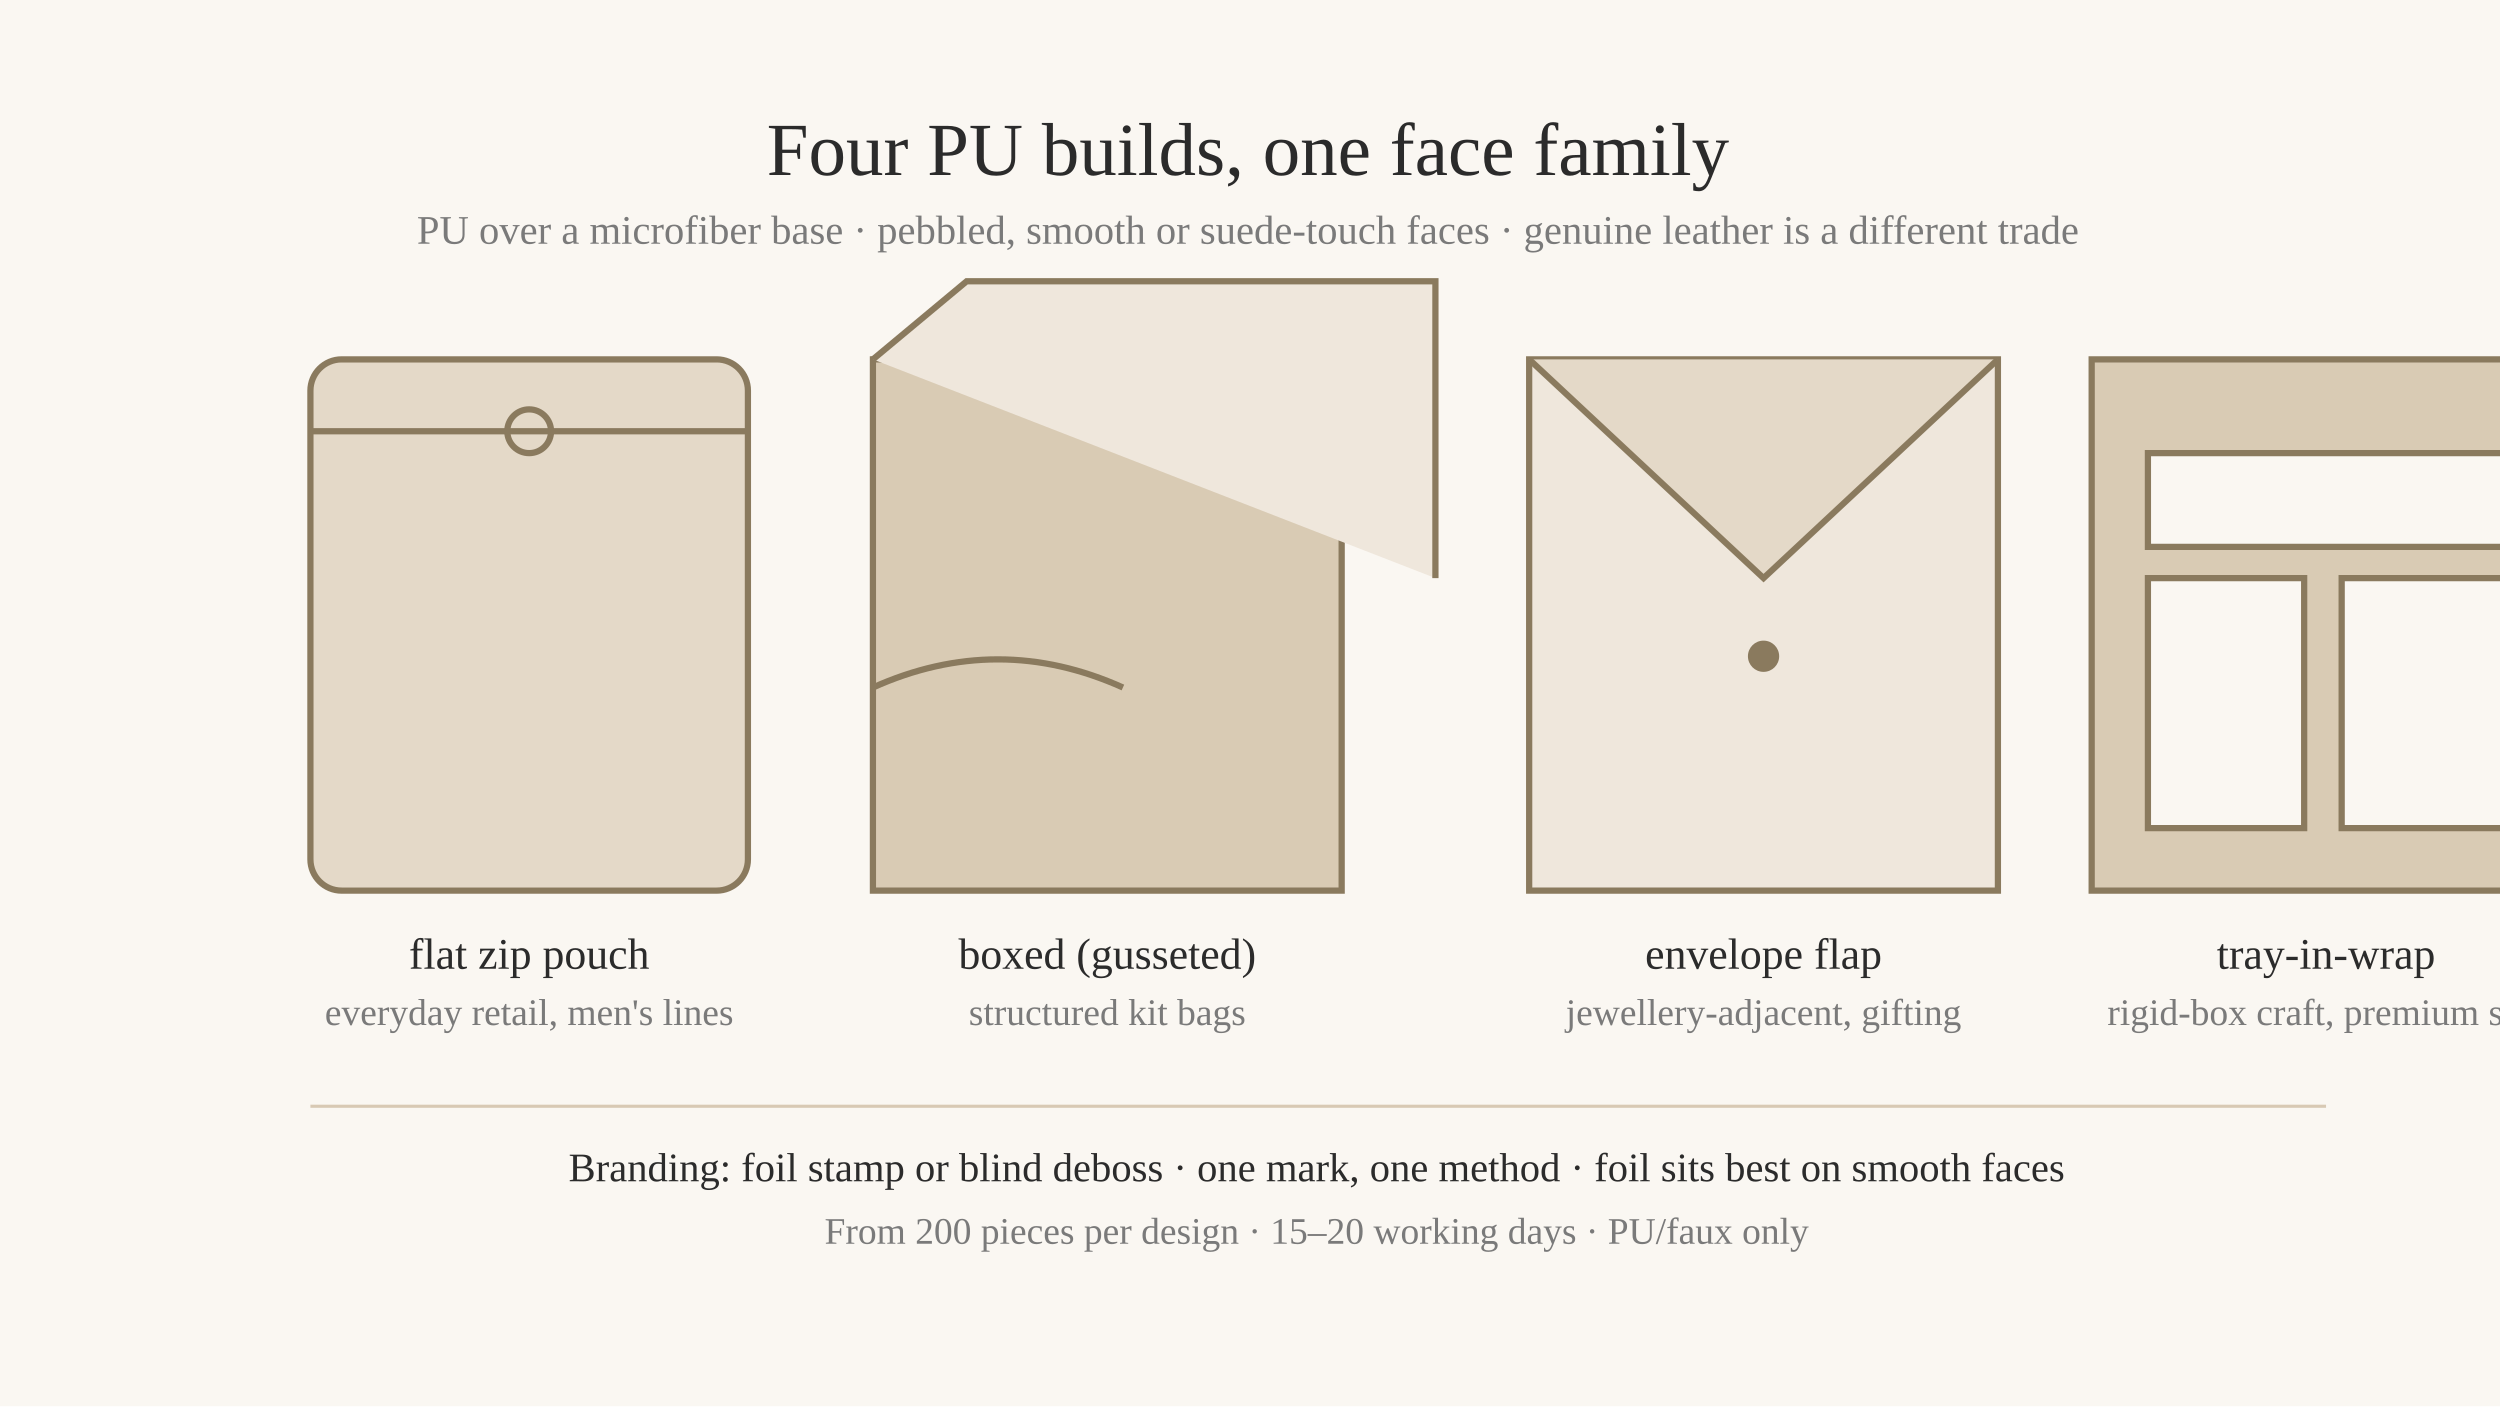
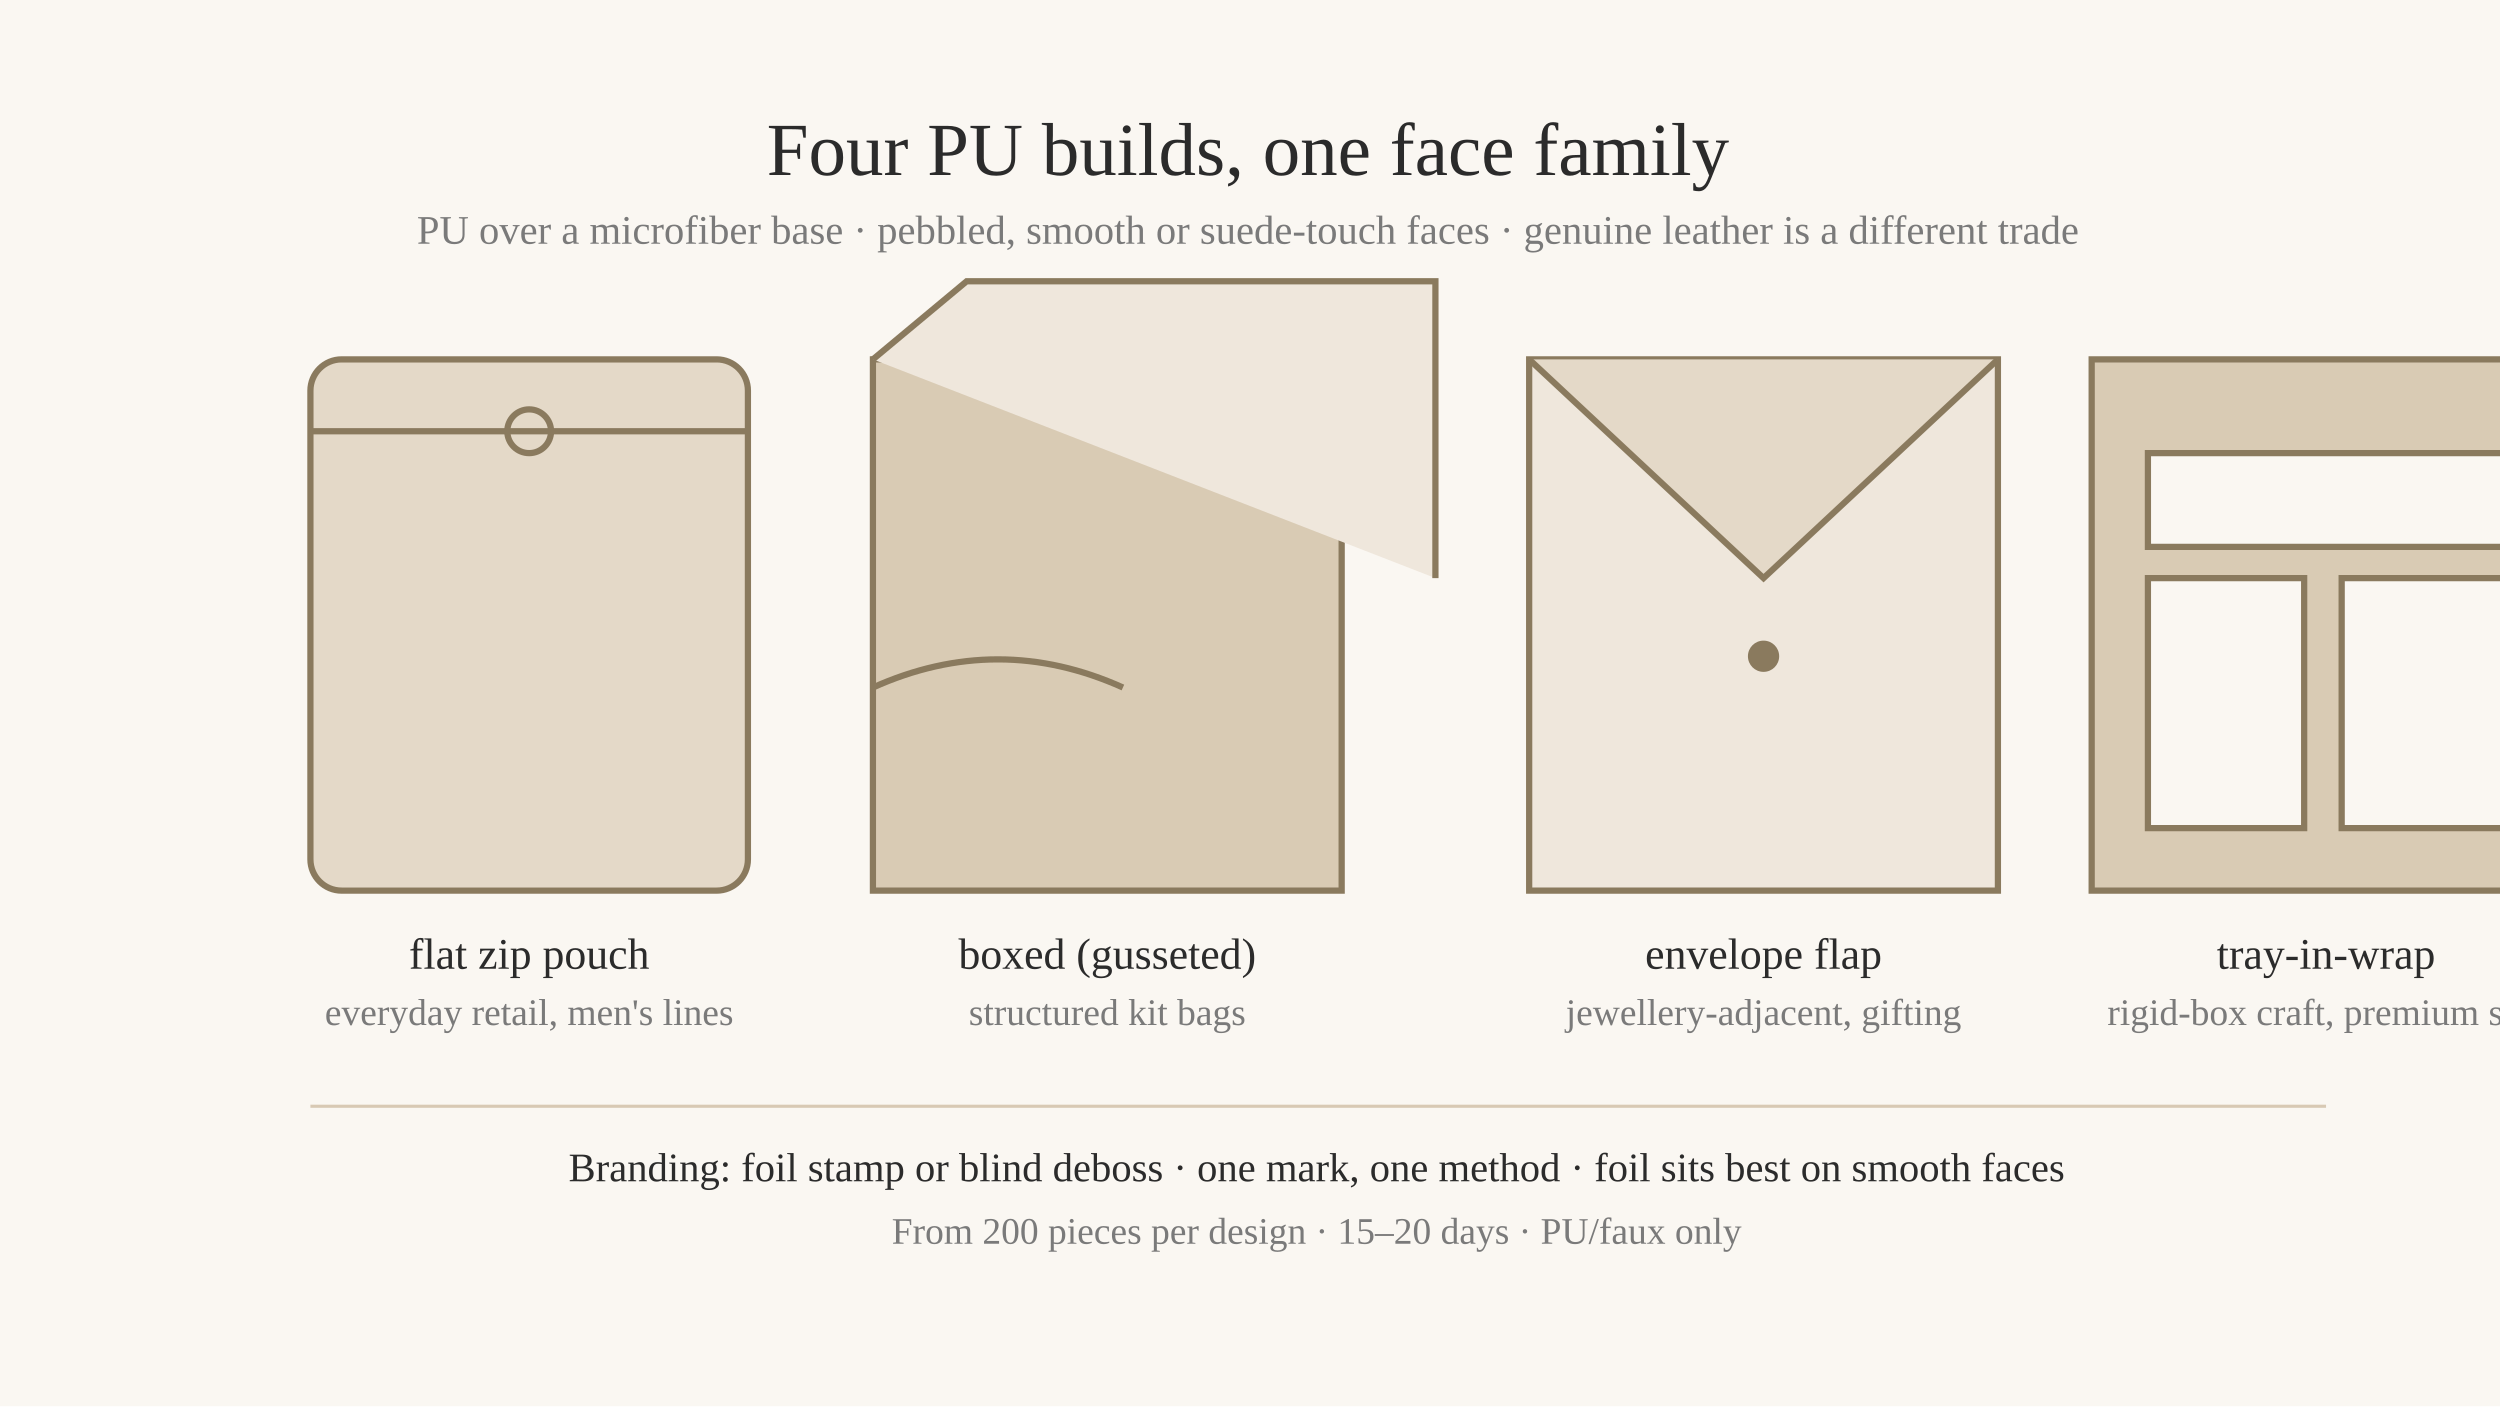
<svg xmlns="http://www.w3.org/2000/svg" viewBox="0 0 1200 675" width="1200" height="675" role="img">
  <rect width="1200" height="675" fill="#FAF7F2" />
  <g transform="translate(74 30) scale(1.5)">
    <rect width="700" height="410" fill="#FAF7F2" />
    <text x="350" y="36" text-anchor="middle" font-size="24" fill="#2B2B2B">Four PU builds, one face family</text>
    <text x="350" y="58" text-anchor="middle" font-size="13" fill="#7A7A7A">PU over a microfiber base · pebbled, smooth or suede-touch faces · genuine leather is a different trade</text>
    <rect x="50" y="95" width="140" height="170" rx="10" fill="#E4D9C8" stroke="#8A7A5E" stroke-width="2" />
    <line x1="50" y1="118" x2="190" y2="118" stroke="#8A7A5E" stroke-width="2" />
    <circle cx="120" cy="118" r="7" fill="none" stroke="#8A7A5E" stroke-width="2" />
    <text x="120" y="290" text-anchor="middle" font-size="14" fill="#2B2B2B">flat zip pouch</text>
    <text x="120" y="308" text-anchor="middle" font-size="12" fill="#7A7A7A">everyday retail, men's lines</text>
    <rect x="230" y="95" width="150" height="170" fill="#D9CBB4" stroke="#8A7A5E" stroke-width="2" />
    <path d="M 230 95 L 260 70 L 410 70 L 410 165" fill="#EFE7DC" stroke="#8A7A5E" stroke-width="2" />
    <path d="M 230 200 q 40 -18 80 0" fill="none" stroke="#8A7A5E" stroke-width="2" />
    <text x="305" y="290" text-anchor="middle" font-size="14" fill="#2B2B2B">boxed (gusseted)</text>
    <text x="305" y="308" text-anchor="middle" font-size="12" fill="#7A7A7A">structured kit bags</text>
    <path d="M 440 95 h 150 v 170 h -150 z" fill="#EFE7DC" stroke="#8A7A5E" stroke-width="2" />
    <path d="M 440 95 L 515 165 L 590 95" fill="#E4D9C8" stroke="#8A7A5E" stroke-width="2" />
    <circle cx="515" cy="190" r="5" fill="#8A7A5E" />
    <text x="515" y="290" text-anchor="middle" font-size="14" fill="#2B2B2B">envelope flap</text>
    <text x="515" y="308" text-anchor="middle" font-size="12" fill="#7A7A7A">jewellery-adjacent, gifting</text>
    <rect x="620" y="95" width="150" height="170" fill="#D9CBB4" stroke="#8A7A5E" stroke-width="2" />
    <rect x="638" y="125" width="114" height="30" fill="#FAF7F2" stroke="#8A7A5E" stroke-width="2" />
    <rect x="638" y="165" width="50" height="80" fill="#FAF7F2" stroke="#8A7A5E" stroke-width="2" />
    <rect x="700" y="165" width="52" height="80" fill="#FAF7F2" stroke="#8A7A5E" stroke-width="2" />
    <text x="695" y="290" text-anchor="middle" font-size="14" fill="#2B2B2B">tray-in-wrap</text>
    <text x="695" y="308" text-anchor="middle" font-size="12" fill="#7A7A7A">rigid-box craft, premium sets</text>
    <line x1="50" y1="334" x2="695" y2="334" stroke="#D8C9B4" />
    <text x="372" y="358" text-anchor="middle" font-size="13" fill="#2B2B2B">Branding: foil stamp or blind deboss · one mark, one method · foil sits best on smooth faces</text>
-     <text x="372" y="378" text-anchor="middle" font-size="12" fill="#7A7A7A">From 200 pieces per design · 15–20 working days · PU/faux only</text>
+     <text x="372" y="378" text-anchor="middle" font-size="12" fill="#7A7A7A">From 200 pieces per design · 15–20 days · PU/faux only</text>
  </g>
</svg>
